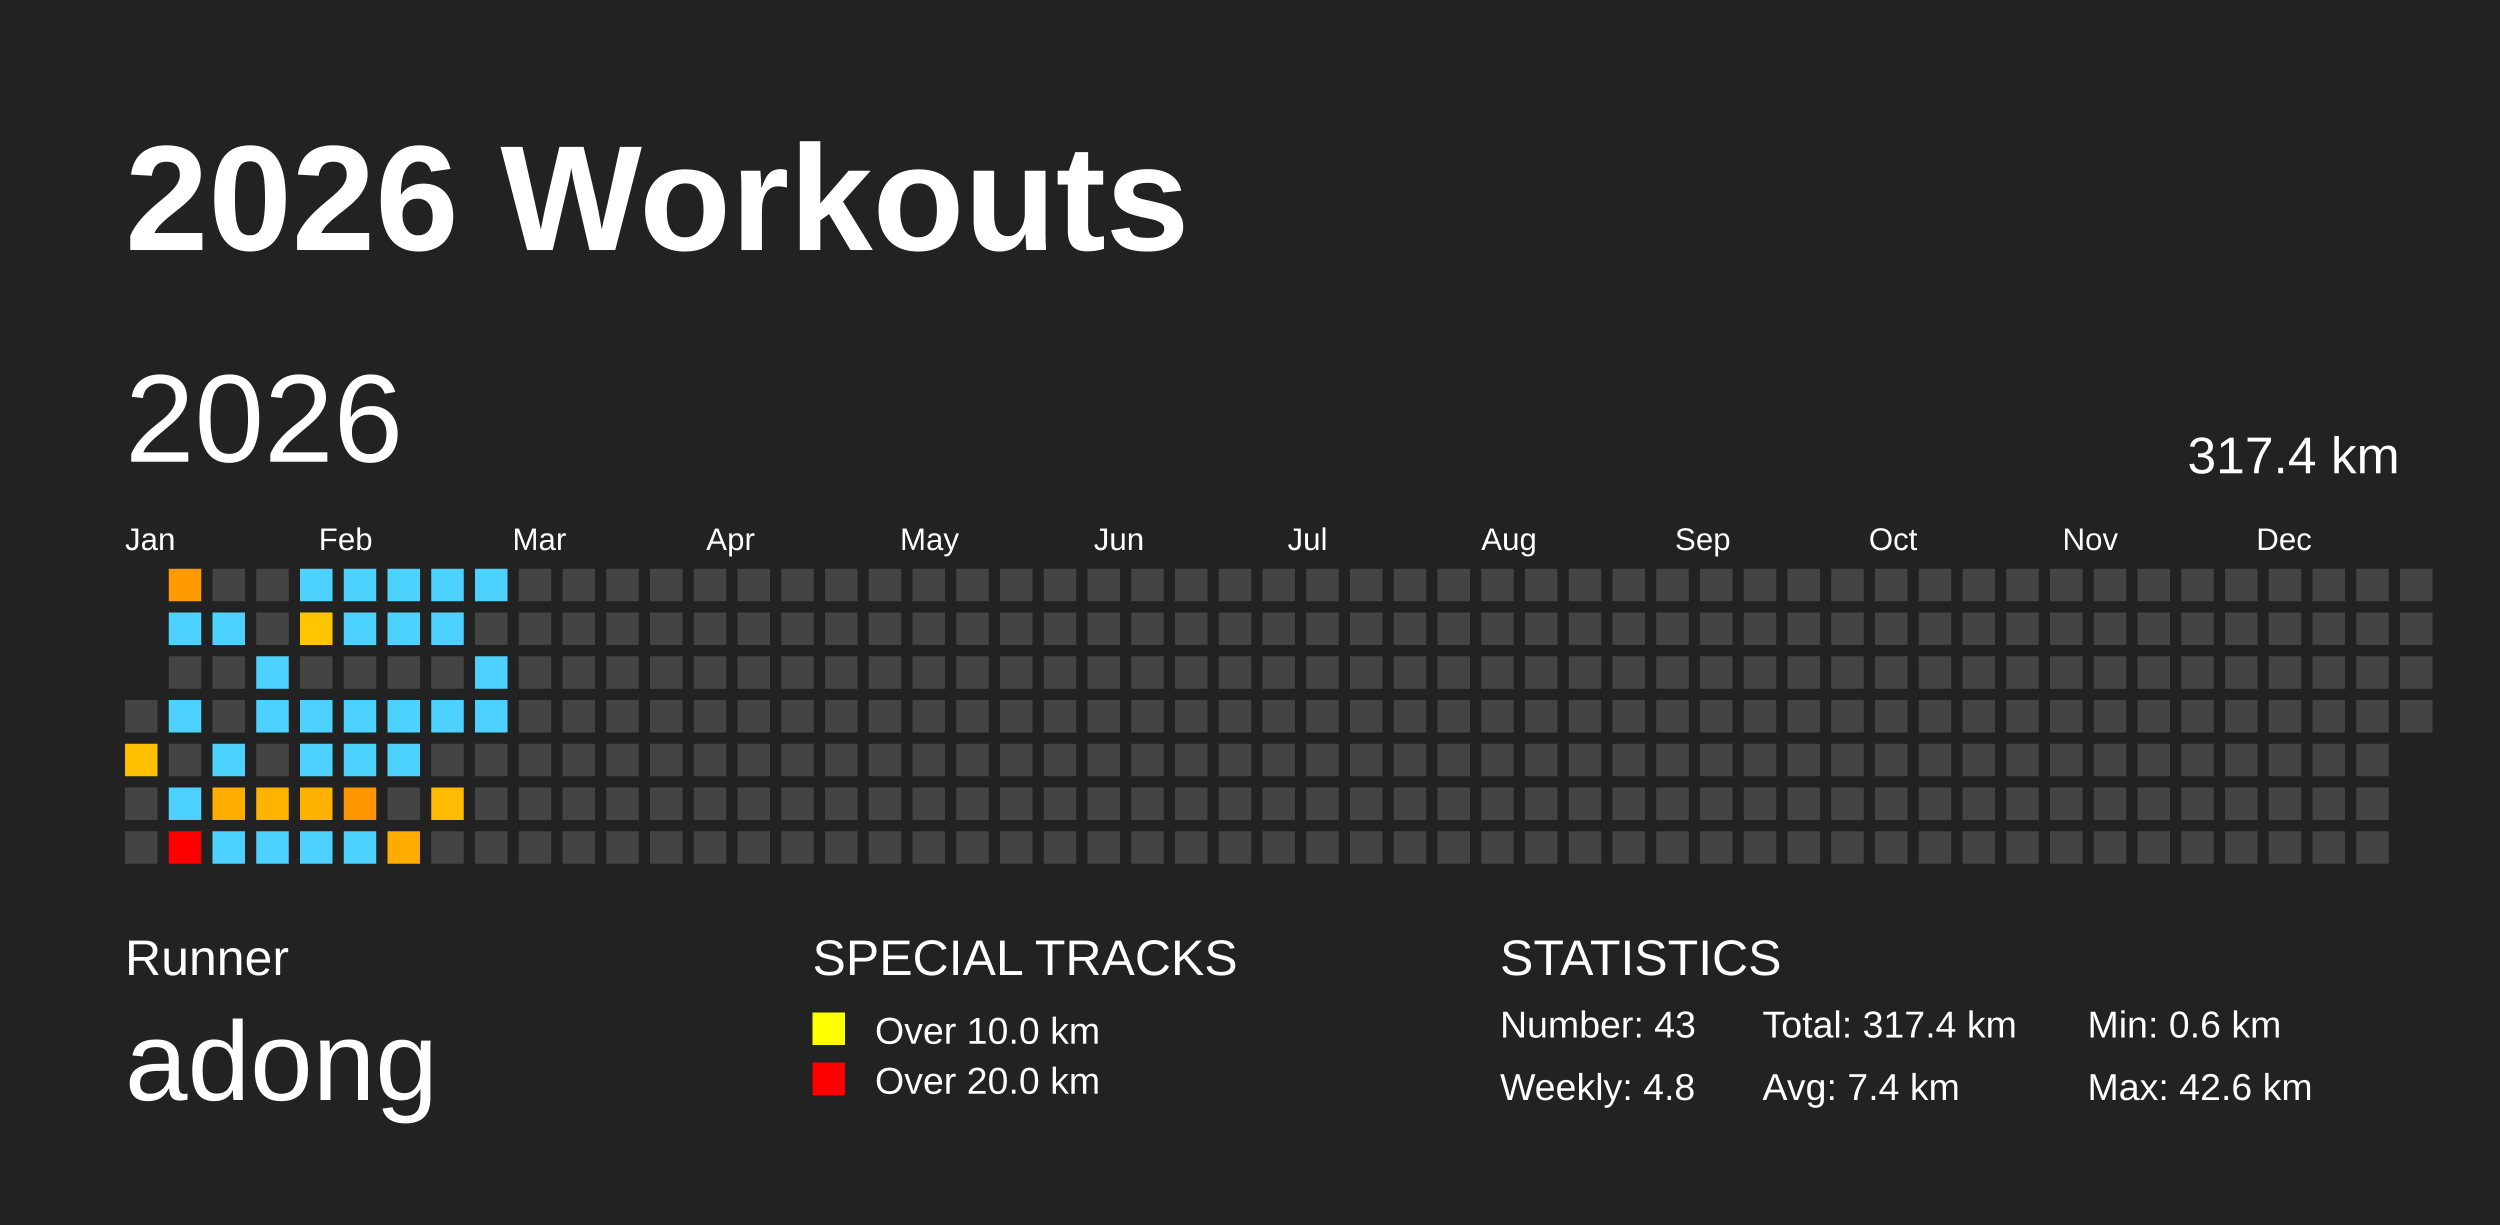
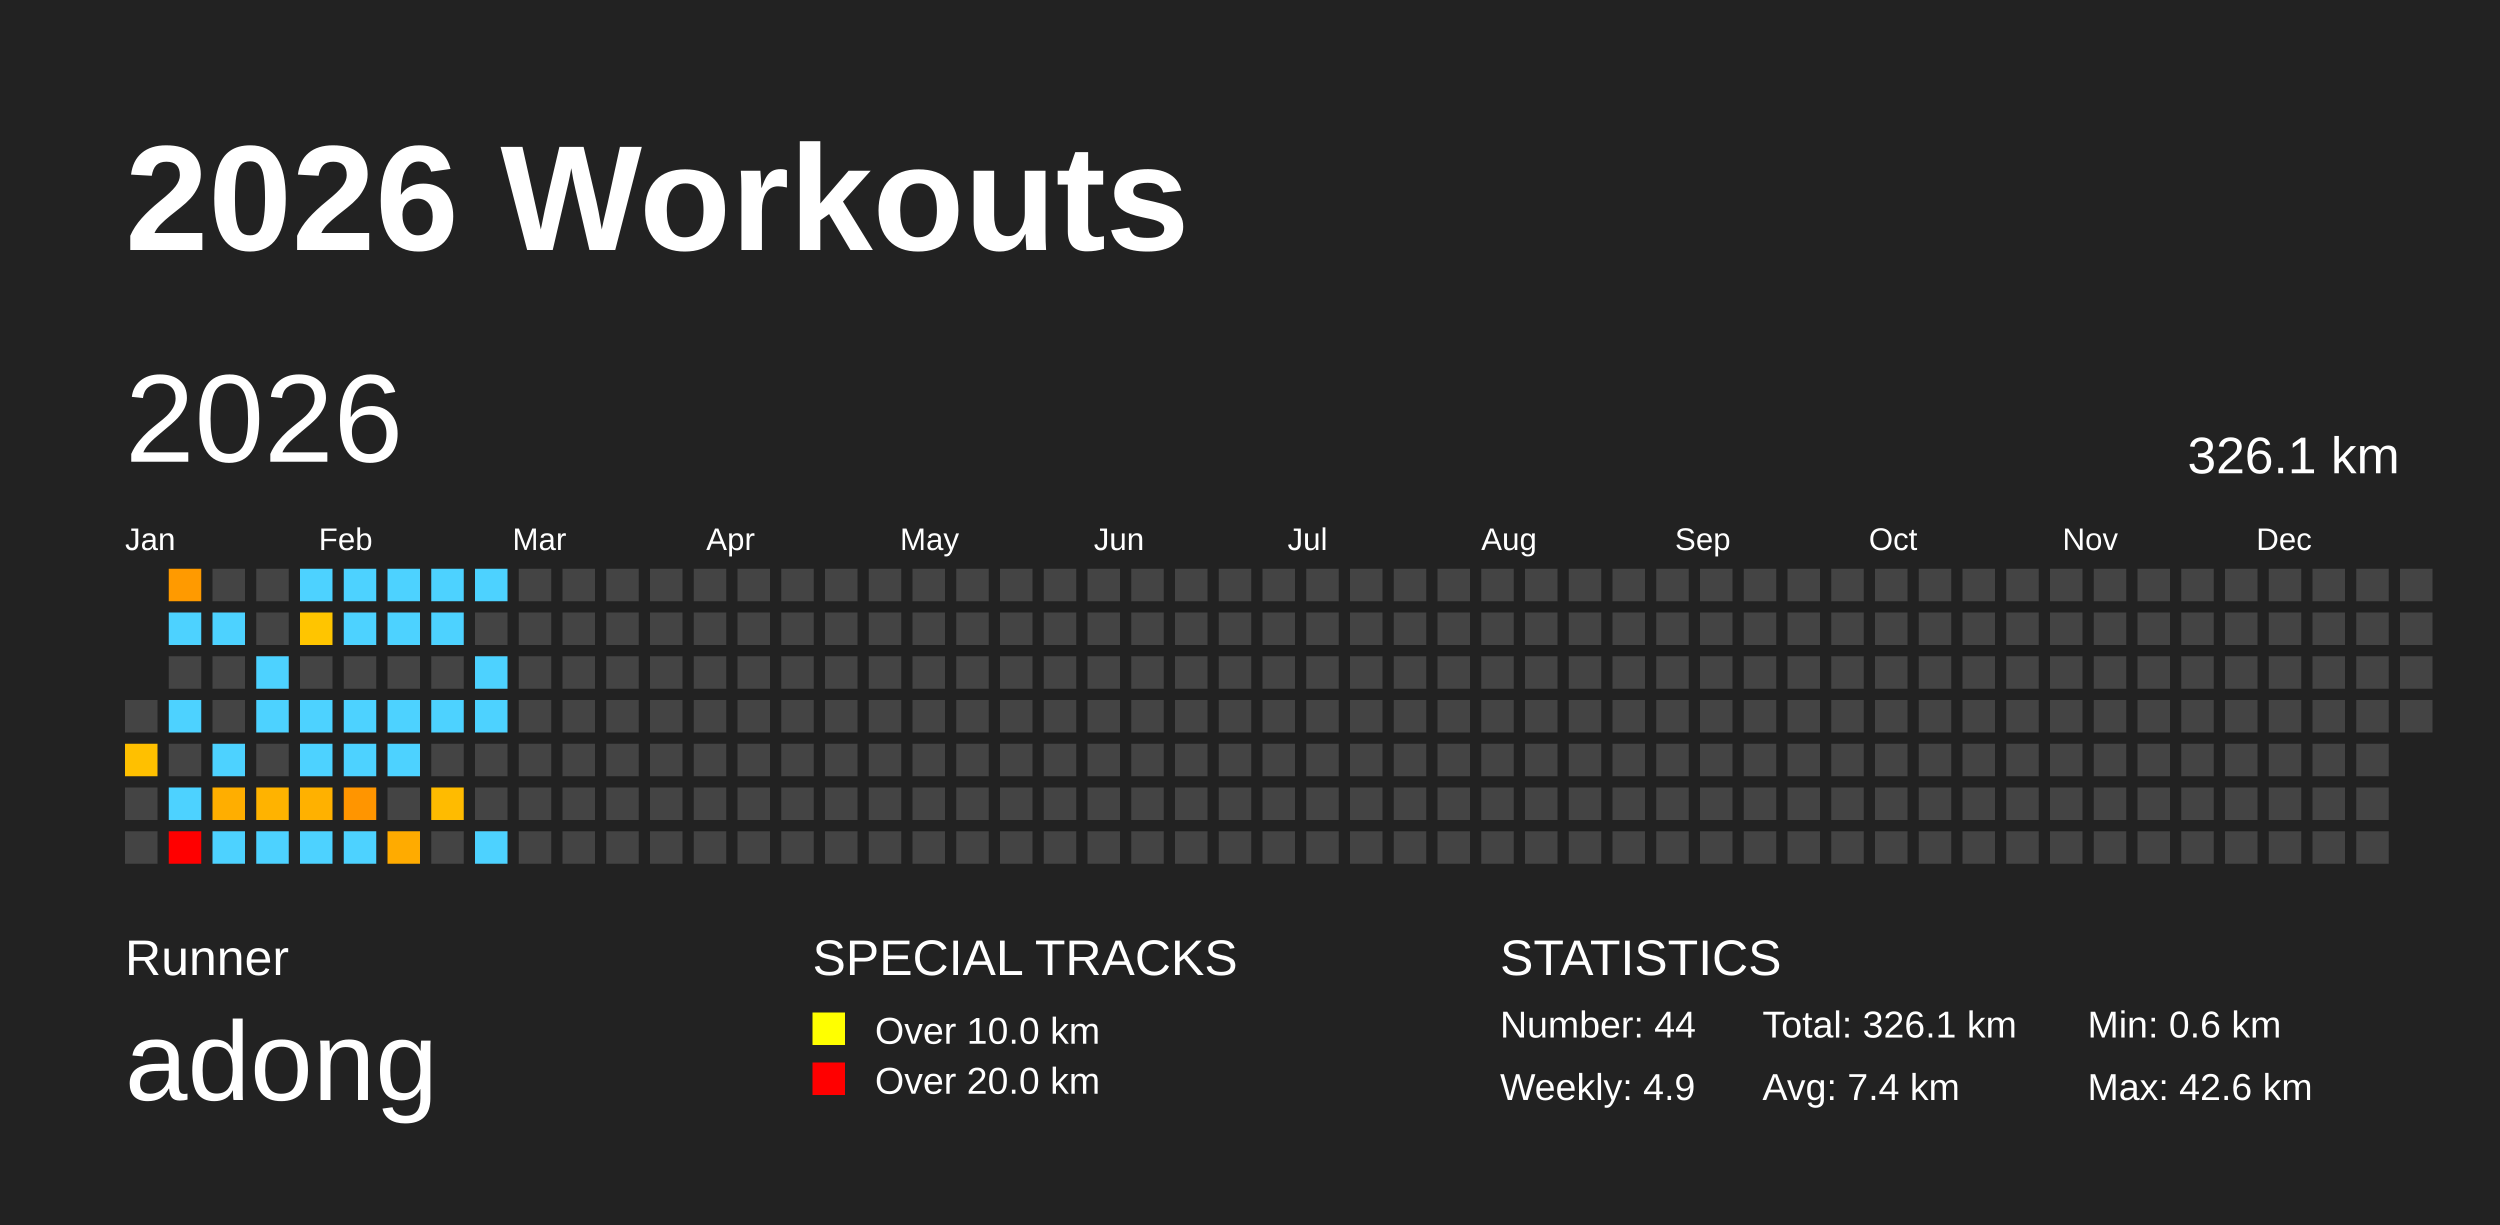
<svg xmlns="http://www.w3.org/2000/svg" baseProfile="full" height="98mm" version="1.1" viewBox="0,0,200,98" width="200mm">
  <defs />
  <rect fill="#222222" height="98" width="200" x="0" y="0" />
  <text fill="#FFFFFF" style="font-size:12px; font-family:Arial; font-weight:bold;" x="10" y="20">2026 Workouts</text>
  <text fill="#FFFFFF" style="font-size:4px; font-family:Arial" x="10" y="78">Runner</text>
  <text fill="#FFFFFF" style="font-size:9px; font-family:Arial" x="10" y="88">adong</text>
  <text fill="#FFFFFF" style="font-size:4px; font-family:Arial" x="65" y="78">SPECIAL TRACKS</text>
  <rect fill="yellow" height="2.6" width="2.6" x="65" y="81" />
  <text fill="#FFFFFF" style="font-size:3px; font-family:Arial" x="70" y="83.5">Over 10.0 km</text>
  <rect fill="red" height="2.6" width="2.6" x="65" y="85" />
  <text fill="#FFFFFF" style="font-size:3px; font-family:Arial" x="70" y="87.5">Over 20.0 km</text>
  <text fill="#FFFFFF" style="font-size:4px; font-family:Arial" x="120" y="78">STATISTICS</text>
-   <text fill="#FFFFFF" style="font-size:3px; font-family:Arial" x="120" y="83">Number: 43</text>
-   <text fill="#FFFFFF" style="font-size:3px; font-family:Arial" x="120" y="88">Weekly: 4.8</text>
-   <text fill="#FFFFFF" style="font-size:3px; font-family:Arial" x="141" y="83">Total: 317.4 km</text>
+   <text fill="#FFFFFF" style="font-size:3px; font-family:Arial" x="120" y="83">Number: 44</text>
+   <text fill="#FFFFFF" style="font-size:3px; font-family:Arial" x="120" y="88">Weekly: 4.9</text>
+   <text fill="#FFFFFF" style="font-size:3px; font-family:Arial" x="141" y="83">Total: 326.1 km</text>
  <text fill="#FFFFFF" style="font-size:3px; font-family:Arial" x="141" y="88">Avg: 7.4 km</text>
  <text fill="#FFFFFF" style="font-size:3px; font-family:Arial" x="167" y="83">Min: 0.6 km</text>
  <text fill="#FFFFFF" style="font-size:3px; font-family:Arial" x="167" y="88">Max: 42.6 km</text>
  <text dominant-baseline="hanging" fill="#FFFFFF" style="font-size:10.0px; font-family:Arial;" x="10" y="30">2026</text>
-   <text dominant-baseline="hanging" fill="#FFFFFF" style="font-size:4.125px; font-family:Arial;" x="175" y="35">317.4 km</text>
+   <text dominant-baseline="hanging" fill="#FFFFFF" style="font-size:4.125px; font-family:Arial;" x="175" y="35">326.1 km</text>
  <text fill="#FFFFFF" style="font-size:2.5px; font-family:Arial" x="10.0" y="44">Jan</text>
  <text fill="#FFFFFF" style="font-size:2.5px; font-family:Arial" x="25.5" y="44">Feb</text>
  <text fill="#FFFFFF" style="font-size:2.5px; font-family:Arial" x="41.0" y="44">Mar</text>
  <text fill="#FFFFFF" style="font-size:2.5px; font-family:Arial" x="56.5" y="44">Apr</text>
  <text fill="#FFFFFF" style="font-size:2.5px; font-family:Arial" x="72.0" y="44">May</text>
  <text fill="#FFFFFF" style="font-size:2.5px; font-family:Arial" x="87.5" y="44">Jun</text>
  <text fill="#FFFFFF" style="font-size:2.5px; font-family:Arial" x="103.0" y="44">Jul</text>
  <text fill="#FFFFFF" style="font-size:2.5px; font-family:Arial" x="118.5" y="44">Aug</text>
  <text fill="#FFFFFF" style="font-size:2.5px; font-family:Arial" x="134.0" y="44">Sep</text>
  <text fill="#FFFFFF" style="font-size:2.5px; font-family:Arial" x="149.5" y="44">Oct</text>
  <text fill="#FFFFFF" style="font-size:2.5px; font-family:Arial" x="165.0" y="44">Nov</text>
  <text fill="#FFFFFF" style="font-size:2.5px; font-family:Arial" x="180.5" y="44">Dec</text>
  <rect fill="#444444" height="2.6" width="2.6" x="10.0" y="56.0" />
  <rect fill="#ffc000" height="2.6" width="2.6" x="10.0" y="59.5" />
  <rect fill="#444444" height="2.6" width="2.6" x="10.0" y="63.0" />
  <rect fill="#444444" height="2.6" width="2.6" x="10.0" y="66.5" />
  <rect fill="#ff9a00" height="2.6" width="2.6" x="13.5" y="45.5" />
  <rect fill="#4dd2ff" height="2.6" width="2.6" x="13.5" y="49.0" />
  <rect fill="#444444" height="2.6" width="2.6" x="13.5" y="52.5" />
  <rect fill="#4dd2ff" height="2.6" width="2.6" x="13.5" y="56.0" />
  <rect fill="#444444" height="2.6" width="2.6" x="13.5" y="59.5" />
  <rect fill="#4dd2ff" height="2.6" width="2.6" x="13.5" y="63.0" />
  <rect fill="red" height="2.6" width="2.6" x="13.5" y="66.5" />
  <rect fill="#444444" height="2.6" width="2.6" x="17.0" y="45.5" />
  <rect fill="#4dd2ff" height="2.6" width="2.6" x="17.0" y="49.0" />
  <rect fill="#444444" height="2.6" width="2.6" x="17.0" y="52.5" />
  <rect fill="#444444" height="2.6" width="2.6" x="17.0" y="56.0" />
  <rect fill="#4dd2ff" height="2.6" width="2.6" x="17.0" y="59.5" />
  <rect fill="#ffae00" height="2.6" width="2.6" x="17.0" y="63.0" />
  <rect fill="#4dd2ff" height="2.6" width="2.6" x="17.0" y="66.5" />
  <rect fill="#444444" height="2.6" width="2.6" x="20.5" y="45.5" />
  <rect fill="#444444" height="2.6" width="2.6" x="20.5" y="49.0" />
  <rect fill="#4dd2ff" height="2.6" width="2.6" x="20.5" y="52.5" />
  <rect fill="#4dd2ff" height="2.6" width="2.6" x="20.5" y="56.0" />
  <rect fill="#444444" height="2.6" width="2.6" x="20.5" y="59.5" />
  <rect fill="#ffb300" height="2.6" width="2.6" x="20.5" y="63.0" />
  <rect fill="#4dd2ff" height="2.6" width="2.6" x="20.5" y="66.5" />
  <rect fill="#4dd2ff" height="2.6" width="2.6" x="24.0" y="45.5" />
  <rect fill="#ffc500" height="2.6" width="2.6" x="24.0" y="49.0" />
  <rect fill="#444444" height="2.6" width="2.6" x="24.0" y="52.5" />
  <rect fill="#4dd2ff" height="2.6" width="2.6" x="24.0" y="56.0" />
  <rect fill="#4dd2ff" height="2.6" width="2.6" x="24.0" y="59.5" />
  <rect fill="#ffb100" height="2.6" width="2.6" x="24.0" y="63.0" />
  <rect fill="#4dd2ff" height="2.6" width="2.6" x="24.0" y="66.5" />
  <rect fill="#4dd2ff" height="2.6" width="2.6" x="27.5" y="45.5" />
  <rect fill="#4dd2ff" height="2.6" width="2.6" x="27.5" y="49.0" />
  <rect fill="#444444" height="2.6" width="2.6" x="27.5" y="52.5" />
  <rect fill="#4dd2ff" height="2.6" width="2.6" x="27.5" y="56.0" />
  <rect fill="#4dd2ff" height="2.6" width="2.6" x="27.5" y="59.5" />
  <rect fill="#ff9500" height="2.6" width="2.6" x="27.5" y="63.0" />
  <rect fill="#4dd2ff" height="2.6" width="2.6" x="27.5" y="66.5" />
  <rect fill="#4dd2ff" height="2.6" width="2.6" x="31.0" y="45.5" />
  <rect fill="#4dd2ff" height="2.6" width="2.6" x="31.0" y="49.0" />
  <rect fill="#444444" height="2.6" width="2.6" x="31.0" y="52.5" />
  <rect fill="#4dd2ff" height="2.6" width="2.6" x="31.0" y="56.0" />
  <rect fill="#4dd2ff" height="2.6" width="2.6" x="31.0" y="59.5" />
  <rect fill="#444444" height="2.6" width="2.6" x="31.0" y="63.0" />
  <rect fill="#ffab00" height="2.6" width="2.6" x="31.0" y="66.5" />
  <rect fill="#4dd2ff" height="2.6" width="2.6" x="34.5" y="45.5" />
  <rect fill="#4dd2ff" height="2.6" width="2.6" x="34.5" y="49.0" />
  <rect fill="#444444" height="2.6" width="2.6" x="34.5" y="52.5" />
  <rect fill="#4dd2ff" height="2.6" width="2.6" x="34.5" y="56.0" />
  <rect fill="#444444" height="2.6" width="2.6" x="34.5" y="59.5" />
  <rect fill="#ffbb00" height="2.6" width="2.6" x="34.5" y="63.0" />
  <rect fill="#444444" height="2.6" width="2.6" x="34.5" y="66.5" />
  <rect fill="#4dd2ff" height="2.6" width="2.6" x="38.0" y="45.5" />
  <rect fill="#444444" height="2.6" width="2.6" x="38.0" y="49.0" />
  <rect fill="#4dd2ff" height="2.6" width="2.6" x="38.0" y="52.5" />
  <rect fill="#4dd2ff" height="2.6" width="2.6" x="38.0" y="56.0" />
  <rect fill="#444444" height="2.6" width="2.6" x="38.0" y="59.5" />
  <rect fill="#444444" height="2.6" width="2.6" x="38.0" y="63.0" />
-   <rect fill="#444444" height="2.6" width="2.6" x="38.0" y="66.5" />
+   <rect fill="#4dd2ff" height="2.6" width="2.6" x="38.0" y="66.5" />
  <rect fill="#444444" height="2.6" width="2.6" x="41.5" y="45.5" />
  <rect fill="#444444" height="2.6" width="2.6" x="41.5" y="49.0" />
  <rect fill="#444444" height="2.6" width="2.6" x="41.5" y="52.5" />
  <rect fill="#444444" height="2.6" width="2.6" x="41.5" y="56.0" />
  <rect fill="#444444" height="2.6" width="2.6" x="41.5" y="59.5" />
  <rect fill="#444444" height="2.6" width="2.6" x="41.5" y="63.0" />
  <rect fill="#444444" height="2.6" width="2.6" x="41.5" y="66.5" />
  <rect fill="#444444" height="2.6" width="2.6" x="45.0" y="45.5" />
  <rect fill="#444444" height="2.6" width="2.6" x="45.0" y="49.0" />
  <rect fill="#444444" height="2.6" width="2.6" x="45.0" y="52.5" />
  <rect fill="#444444" height="2.6" width="2.6" x="45.0" y="56.0" />
  <rect fill="#444444" height="2.6" width="2.6" x="45.0" y="59.5" />
  <rect fill="#444444" height="2.6" width="2.6" x="45.0" y="63.0" />
  <rect fill="#444444" height="2.6" width="2.6" x="45.0" y="66.5" />
  <rect fill="#444444" height="2.6" width="2.6" x="48.5" y="45.5" />
  <rect fill="#444444" height="2.6" width="2.6" x="48.5" y="49.0" />
  <rect fill="#444444" height="2.6" width="2.6" x="48.5" y="52.5" />
  <rect fill="#444444" height="2.6" width="2.6" x="48.5" y="56.0" />
  <rect fill="#444444" height="2.6" width="2.6" x="48.5" y="59.5" />
  <rect fill="#444444" height="2.6" width="2.6" x="48.5" y="63.0" />
  <rect fill="#444444" height="2.6" width="2.6" x="48.5" y="66.5" />
  <rect fill="#444444" height="2.6" width="2.6" x="52.0" y="45.5" />
  <rect fill="#444444" height="2.6" width="2.6" x="52.0" y="49.0" />
  <rect fill="#444444" height="2.6" width="2.6" x="52.0" y="52.5" />
  <rect fill="#444444" height="2.6" width="2.6" x="52.0" y="56.0" />
  <rect fill="#444444" height="2.6" width="2.6" x="52.0" y="59.5" />
  <rect fill="#444444" height="2.6" width="2.6" x="52.0" y="63.0" />
  <rect fill="#444444" height="2.6" width="2.6" x="52.0" y="66.5" />
  <rect fill="#444444" height="2.6" width="2.6" x="55.5" y="45.5" />
  <rect fill="#444444" height="2.6" width="2.6" x="55.5" y="49.0" />
  <rect fill="#444444" height="2.6" width="2.6" x="55.5" y="52.5" />
  <rect fill="#444444" height="2.6" width="2.6" x="55.5" y="56.0" />
  <rect fill="#444444" height="2.6" width="2.6" x="55.5" y="59.5" />
  <rect fill="#444444" height="2.6" width="2.6" x="55.5" y="63.0" />
  <rect fill="#444444" height="2.6" width="2.6" x="55.5" y="66.5" />
  <rect fill="#444444" height="2.6" width="2.6" x="59.0" y="45.5" />
  <rect fill="#444444" height="2.6" width="2.6" x="59.0" y="49.0" />
  <rect fill="#444444" height="2.6" width="2.6" x="59.0" y="52.5" />
  <rect fill="#444444" height="2.6" width="2.6" x="59.0" y="56.0" />
  <rect fill="#444444" height="2.6" width="2.6" x="59.0" y="59.5" />
  <rect fill="#444444" height="2.6" width="2.6" x="59.0" y="63.0" />
  <rect fill="#444444" height="2.6" width="2.6" x="59.0" y="66.5" />
  <rect fill="#444444" height="2.6" width="2.6" x="62.5" y="45.5" />
  <rect fill="#444444" height="2.6" width="2.6" x="62.5" y="49.0" />
  <rect fill="#444444" height="2.6" width="2.6" x="62.5" y="52.5" />
  <rect fill="#444444" height="2.6" width="2.6" x="62.5" y="56.0" />
  <rect fill="#444444" height="2.6" width="2.6" x="62.5" y="59.5" />
  <rect fill="#444444" height="2.6" width="2.6" x="62.5" y="63.0" />
  <rect fill="#444444" height="2.6" width="2.6" x="62.5" y="66.5" />
  <rect fill="#444444" height="2.6" width="2.6" x="66.0" y="45.5" />
  <rect fill="#444444" height="2.6" width="2.6" x="66.0" y="49.0" />
  <rect fill="#444444" height="2.6" width="2.6" x="66.0" y="52.5" />
  <rect fill="#444444" height="2.6" width="2.6" x="66.0" y="56.0" />
  <rect fill="#444444" height="2.6" width="2.6" x="66.0" y="59.5" />
  <rect fill="#444444" height="2.6" width="2.6" x="66.0" y="63.0" />
  <rect fill="#444444" height="2.6" width="2.6" x="66.0" y="66.5" />
  <rect fill="#444444" height="2.6" width="2.6" x="69.5" y="45.5" />
  <rect fill="#444444" height="2.6" width="2.6" x="69.5" y="49.0" />
  <rect fill="#444444" height="2.6" width="2.6" x="69.5" y="52.5" />
  <rect fill="#444444" height="2.6" width="2.6" x="69.5" y="56.0" />
  <rect fill="#444444" height="2.6" width="2.6" x="69.5" y="59.5" />
  <rect fill="#444444" height="2.6" width="2.6" x="69.5" y="63.0" />
  <rect fill="#444444" height="2.6" width="2.6" x="69.5" y="66.5" />
  <rect fill="#444444" height="2.6" width="2.6" x="73.0" y="45.5" />
  <rect fill="#444444" height="2.6" width="2.6" x="73.0" y="49.0" />
  <rect fill="#444444" height="2.6" width="2.6" x="73.0" y="52.5" />
  <rect fill="#444444" height="2.6" width="2.6" x="73.0" y="56.0" />
  <rect fill="#444444" height="2.6" width="2.6" x="73.0" y="59.5" />
  <rect fill="#444444" height="2.6" width="2.6" x="73.0" y="63.0" />
  <rect fill="#444444" height="2.6" width="2.6" x="73.0" y="66.5" />
  <rect fill="#444444" height="2.6" width="2.6" x="76.5" y="45.5" />
  <rect fill="#444444" height="2.6" width="2.6" x="76.5" y="49.0" />
  <rect fill="#444444" height="2.6" width="2.6" x="76.5" y="52.5" />
  <rect fill="#444444" height="2.6" width="2.6" x="76.5" y="56.0" />
  <rect fill="#444444" height="2.6" width="2.6" x="76.5" y="59.5" />
  <rect fill="#444444" height="2.6" width="2.6" x="76.5" y="63.0" />
  <rect fill="#444444" height="2.6" width="2.6" x="76.5" y="66.5" />
  <rect fill="#444444" height="2.6" width="2.6" x="80.0" y="45.5" />
  <rect fill="#444444" height="2.6" width="2.6" x="80.0" y="49.0" />
  <rect fill="#444444" height="2.6" width="2.6" x="80.0" y="52.5" />
  <rect fill="#444444" height="2.6" width="2.6" x="80.0" y="56.0" />
  <rect fill="#444444" height="2.6" width="2.6" x="80.0" y="59.5" />
  <rect fill="#444444" height="2.6" width="2.6" x="80.0" y="63.0" />
  <rect fill="#444444" height="2.6" width="2.6" x="80.0" y="66.5" />
  <rect fill="#444444" height="2.6" width="2.6" x="83.5" y="45.5" />
  <rect fill="#444444" height="2.6" width="2.6" x="83.5" y="49.0" />
  <rect fill="#444444" height="2.6" width="2.6" x="83.5" y="52.5" />
  <rect fill="#444444" height="2.6" width="2.6" x="83.5" y="56.0" />
  <rect fill="#444444" height="2.6" width="2.6" x="83.5" y="59.5" />
  <rect fill="#444444" height="2.6" width="2.6" x="83.5" y="63.0" />
  <rect fill="#444444" height="2.6" width="2.6" x="83.5" y="66.5" />
  <rect fill="#444444" height="2.6" width="2.6" x="87.0" y="45.5" />
  <rect fill="#444444" height="2.6" width="2.6" x="87.0" y="49.0" />
  <rect fill="#444444" height="2.6" width="2.6" x="87.0" y="52.5" />
  <rect fill="#444444" height="2.6" width="2.6" x="87.0" y="56.0" />
  <rect fill="#444444" height="2.6" width="2.6" x="87.0" y="59.5" />
  <rect fill="#444444" height="2.6" width="2.6" x="87.0" y="63.0" />
  <rect fill="#444444" height="2.6" width="2.6" x="87.0" y="66.5" />
  <rect fill="#444444" height="2.6" width="2.6" x="90.5" y="45.5" />
  <rect fill="#444444" height="2.6" width="2.6" x="90.5" y="49.0" />
  <rect fill="#444444" height="2.6" width="2.6" x="90.5" y="52.5" />
  <rect fill="#444444" height="2.6" width="2.6" x="90.5" y="56.0" />
  <rect fill="#444444" height="2.6" width="2.6" x="90.5" y="59.5" />
  <rect fill="#444444" height="2.6" width="2.6" x="90.5" y="63.0" />
  <rect fill="#444444" height="2.6" width="2.6" x="90.5" y="66.5" />
  <rect fill="#444444" height="2.6" width="2.6" x="94.0" y="45.5" />
  <rect fill="#444444" height="2.6" width="2.6" x="94.0" y="49.0" />
  <rect fill="#444444" height="2.6" width="2.6" x="94.0" y="52.5" />
  <rect fill="#444444" height="2.6" width="2.6" x="94.0" y="56.0" />
  <rect fill="#444444" height="2.6" width="2.6" x="94.0" y="59.5" />
  <rect fill="#444444" height="2.6" width="2.6" x="94.0" y="63.0" />
  <rect fill="#444444" height="2.6" width="2.6" x="94.0" y="66.5" />
  <rect fill="#444444" height="2.6" width="2.6" x="97.5" y="45.5" />
  <rect fill="#444444" height="2.6" width="2.6" x="97.5" y="49.0" />
  <rect fill="#444444" height="2.6" width="2.6" x="97.5" y="52.5" />
  <rect fill="#444444" height="2.6" width="2.6" x="97.5" y="56.0" />
  <rect fill="#444444" height="2.6" width="2.6" x="97.5" y="59.5" />
  <rect fill="#444444" height="2.6" width="2.6" x="97.5" y="63.0" />
  <rect fill="#444444" height="2.6" width="2.6" x="97.5" y="66.5" />
  <rect fill="#444444" height="2.6" width="2.6" x="101.0" y="45.5" />
  <rect fill="#444444" height="2.6" width="2.6" x="101.0" y="49.0" />
  <rect fill="#444444" height="2.6" width="2.6" x="101.0" y="52.5" />
  <rect fill="#444444" height="2.6" width="2.6" x="101.0" y="56.0" />
  <rect fill="#444444" height="2.6" width="2.6" x="101.0" y="59.5" />
  <rect fill="#444444" height="2.6" width="2.6" x="101.0" y="63.0" />
  <rect fill="#444444" height="2.6" width="2.6" x="101.0" y="66.5" />
  <rect fill="#444444" height="2.6" width="2.6" x="104.5" y="45.5" />
  <rect fill="#444444" height="2.6" width="2.6" x="104.5" y="49.0" />
  <rect fill="#444444" height="2.6" width="2.6" x="104.5" y="52.5" />
  <rect fill="#444444" height="2.6" width="2.6" x="104.5" y="56.0" />
  <rect fill="#444444" height="2.6" width="2.6" x="104.5" y="59.5" />
  <rect fill="#444444" height="2.6" width="2.6" x="104.5" y="63.0" />
  <rect fill="#444444" height="2.6" width="2.6" x="104.5" y="66.5" />
  <rect fill="#444444" height="2.6" width="2.6" x="108.0" y="45.5" />
  <rect fill="#444444" height="2.6" width="2.6" x="108.0" y="49.0" />
  <rect fill="#444444" height="2.6" width="2.6" x="108.0" y="52.5" />
  <rect fill="#444444" height="2.6" width="2.6" x="108.0" y="56.0" />
  <rect fill="#444444" height="2.6" width="2.6" x="108.0" y="59.5" />
  <rect fill="#444444" height="2.6" width="2.6" x="108.0" y="63.0" />
  <rect fill="#444444" height="2.6" width="2.6" x="108.0" y="66.5" />
  <rect fill="#444444" height="2.6" width="2.6" x="111.5" y="45.5" />
  <rect fill="#444444" height="2.6" width="2.6" x="111.5" y="49.0" />
  <rect fill="#444444" height="2.6" width="2.6" x="111.5" y="52.5" />
  <rect fill="#444444" height="2.6" width="2.6" x="111.5" y="56.0" />
  <rect fill="#444444" height="2.6" width="2.6" x="111.5" y="59.5" />
  <rect fill="#444444" height="2.6" width="2.6" x="111.5" y="63.0" />
  <rect fill="#444444" height="2.6" width="2.6" x="111.5" y="66.5" />
  <rect fill="#444444" height="2.6" width="2.6" x="115.0" y="45.5" />
  <rect fill="#444444" height="2.6" width="2.6" x="115.0" y="49.0" />
  <rect fill="#444444" height="2.6" width="2.6" x="115.0" y="52.5" />
  <rect fill="#444444" height="2.6" width="2.6" x="115.0" y="56.0" />
  <rect fill="#444444" height="2.6" width="2.6" x="115.0" y="59.5" />
  <rect fill="#444444" height="2.6" width="2.6" x="115.0" y="63.0" />
  <rect fill="#444444" height="2.6" width="2.6" x="115.0" y="66.5" />
  <rect fill="#444444" height="2.6" width="2.6" x="118.5" y="45.5" />
  <rect fill="#444444" height="2.6" width="2.6" x="118.5" y="49.0" />
  <rect fill="#444444" height="2.6" width="2.6" x="118.5" y="52.5" />
  <rect fill="#444444" height="2.6" width="2.6" x="118.5" y="56.0" />
  <rect fill="#444444" height="2.6" width="2.6" x="118.5" y="59.5" />
  <rect fill="#444444" height="2.6" width="2.6" x="118.5" y="63.0" />
  <rect fill="#444444" height="2.6" width="2.6" x="118.5" y="66.5" />
  <rect fill="#444444" height="2.6" width="2.6" x="122.0" y="45.5" />
  <rect fill="#444444" height="2.6" width="2.6" x="122.0" y="49.0" />
  <rect fill="#444444" height="2.6" width="2.6" x="122.0" y="52.5" />
  <rect fill="#444444" height="2.6" width="2.6" x="122.0" y="56.0" />
  <rect fill="#444444" height="2.6" width="2.6" x="122.0" y="59.5" />
  <rect fill="#444444" height="2.6" width="2.6" x="122.0" y="63.0" />
  <rect fill="#444444" height="2.6" width="2.6" x="122.0" y="66.5" />
  <rect fill="#444444" height="2.6" width="2.6" x="125.5" y="45.5" />
  <rect fill="#444444" height="2.6" width="2.6" x="125.5" y="49.0" />
  <rect fill="#444444" height="2.6" width="2.6" x="125.5" y="52.5" />
  <rect fill="#444444" height="2.6" width="2.6" x="125.5" y="56.0" />
  <rect fill="#444444" height="2.6" width="2.6" x="125.5" y="59.5" />
  <rect fill="#444444" height="2.6" width="2.6" x="125.5" y="63.0" />
  <rect fill="#444444" height="2.6" width="2.6" x="125.5" y="66.5" />
  <rect fill="#444444" height="2.6" width="2.6" x="129.0" y="45.5" />
  <rect fill="#444444" height="2.6" width="2.6" x="129.0" y="49.0" />
  <rect fill="#444444" height="2.6" width="2.6" x="129.0" y="52.5" />
  <rect fill="#444444" height="2.6" width="2.6" x="129.0" y="56.0" />
  <rect fill="#444444" height="2.6" width="2.6" x="129.0" y="59.5" />
  <rect fill="#444444" height="2.6" width="2.6" x="129.0" y="63.0" />
  <rect fill="#444444" height="2.6" width="2.6" x="129.0" y="66.5" />
  <rect fill="#444444" height="2.6" width="2.6" x="132.5" y="45.5" />
  <rect fill="#444444" height="2.6" width="2.6" x="132.5" y="49.0" />
  <rect fill="#444444" height="2.6" width="2.6" x="132.5" y="52.5" />
  <rect fill="#444444" height="2.6" width="2.6" x="132.5" y="56.0" />
  <rect fill="#444444" height="2.6" width="2.6" x="132.5" y="59.5" />
  <rect fill="#444444" height="2.6" width="2.6" x="132.5" y="63.0" />
  <rect fill="#444444" height="2.6" width="2.6" x="132.5" y="66.5" />
  <rect fill="#444444" height="2.6" width="2.6" x="136.0" y="45.5" />
  <rect fill="#444444" height="2.6" width="2.6" x="136.0" y="49.0" />
  <rect fill="#444444" height="2.6" width="2.6" x="136.0" y="52.5" />
  <rect fill="#444444" height="2.6" width="2.6" x="136.0" y="56.0" />
  <rect fill="#444444" height="2.6" width="2.6" x="136.0" y="59.5" />
  <rect fill="#444444" height="2.6" width="2.6" x="136.0" y="63.0" />
  <rect fill="#444444" height="2.6" width="2.6" x="136.0" y="66.5" />
  <rect fill="#444444" height="2.6" width="2.6" x="139.5" y="45.5" />
  <rect fill="#444444" height="2.6" width="2.6" x="139.5" y="49.0" />
  <rect fill="#444444" height="2.6" width="2.6" x="139.5" y="52.5" />
  <rect fill="#444444" height="2.6" width="2.6" x="139.5" y="56.0" />
  <rect fill="#444444" height="2.6" width="2.6" x="139.5" y="59.5" />
  <rect fill="#444444" height="2.6" width="2.6" x="139.5" y="63.0" />
  <rect fill="#444444" height="2.6" width="2.6" x="139.5" y="66.5" />
  <rect fill="#444444" height="2.6" width="2.6" x="143.0" y="45.5" />
  <rect fill="#444444" height="2.6" width="2.6" x="143.0" y="49.0" />
  <rect fill="#444444" height="2.6" width="2.6" x="143.0" y="52.5" />
  <rect fill="#444444" height="2.6" width="2.6" x="143.0" y="56.0" />
  <rect fill="#444444" height="2.6" width="2.6" x="143.0" y="59.5" />
  <rect fill="#444444" height="2.6" width="2.6" x="143.0" y="63.0" />
  <rect fill="#444444" height="2.6" width="2.6" x="143.0" y="66.5" />
  <rect fill="#444444" height="2.6" width="2.6" x="146.5" y="45.5" />
  <rect fill="#444444" height="2.6" width="2.6" x="146.5" y="49.0" />
  <rect fill="#444444" height="2.6" width="2.6" x="146.5" y="52.5" />
  <rect fill="#444444" height="2.6" width="2.6" x="146.5" y="56.0" />
  <rect fill="#444444" height="2.6" width="2.6" x="146.5" y="59.5" />
  <rect fill="#444444" height="2.6" width="2.6" x="146.5" y="63.0" />
  <rect fill="#444444" height="2.6" width="2.6" x="146.5" y="66.5" />
  <rect fill="#444444" height="2.6" width="2.6" x="150.0" y="45.5" />
  <rect fill="#444444" height="2.6" width="2.6" x="150.0" y="49.0" />
  <rect fill="#444444" height="2.6" width="2.6" x="150.0" y="52.5" />
  <rect fill="#444444" height="2.6" width="2.6" x="150.0" y="56.0" />
  <rect fill="#444444" height="2.6" width="2.6" x="150.0" y="59.5" />
  <rect fill="#444444" height="2.6" width="2.6" x="150.0" y="63.0" />
  <rect fill="#444444" height="2.6" width="2.6" x="150.0" y="66.5" />
  <rect fill="#444444" height="2.6" width="2.6" x="153.5" y="45.5" />
  <rect fill="#444444" height="2.6" width="2.6" x="153.5" y="49.0" />
  <rect fill="#444444" height="2.6" width="2.6" x="153.5" y="52.5" />
  <rect fill="#444444" height="2.6" width="2.6" x="153.5" y="56.0" />
  <rect fill="#444444" height="2.6" width="2.6" x="153.5" y="59.5" />
  <rect fill="#444444" height="2.6" width="2.6" x="153.5" y="63.0" />
  <rect fill="#444444" height="2.6" width="2.6" x="153.5" y="66.5" />
  <rect fill="#444444" height="2.6" width="2.6" x="157.0" y="45.5" />
  <rect fill="#444444" height="2.6" width="2.6" x="157.0" y="49.0" />
  <rect fill="#444444" height="2.6" width="2.6" x="157.0" y="52.5" />
  <rect fill="#444444" height="2.6" width="2.6" x="157.0" y="56.0" />
  <rect fill="#444444" height="2.6" width="2.6" x="157.0" y="59.5" />
  <rect fill="#444444" height="2.6" width="2.6" x="157.0" y="63.0" />
  <rect fill="#444444" height="2.6" width="2.6" x="157.0" y="66.5" />
  <rect fill="#444444" height="2.6" width="2.6" x="160.5" y="45.5" />
  <rect fill="#444444" height="2.6" width="2.6" x="160.5" y="49.0" />
  <rect fill="#444444" height="2.6" width="2.6" x="160.5" y="52.5" />
  <rect fill="#444444" height="2.6" width="2.6" x="160.5" y="56.0" />
  <rect fill="#444444" height="2.6" width="2.6" x="160.5" y="59.5" />
  <rect fill="#444444" height="2.6" width="2.6" x="160.5" y="63.0" />
  <rect fill="#444444" height="2.6" width="2.6" x="160.5" y="66.5" />
  <rect fill="#444444" height="2.6" width="2.6" x="164.0" y="45.5" />
  <rect fill="#444444" height="2.6" width="2.6" x="164.0" y="49.0" />
  <rect fill="#444444" height="2.6" width="2.6" x="164.0" y="52.5" />
  <rect fill="#444444" height="2.6" width="2.6" x="164.0" y="56.0" />
  <rect fill="#444444" height="2.6" width="2.6" x="164.0" y="59.5" />
  <rect fill="#444444" height="2.6" width="2.6" x="164.0" y="63.0" />
  <rect fill="#444444" height="2.6" width="2.6" x="164.0" y="66.5" />
  <rect fill="#444444" height="2.6" width="2.6" x="167.5" y="45.5" />
  <rect fill="#444444" height="2.6" width="2.6" x="167.5" y="49.0" />
  <rect fill="#444444" height="2.6" width="2.6" x="167.5" y="52.5" />
  <rect fill="#444444" height="2.6" width="2.6" x="167.5" y="56.0" />
  <rect fill="#444444" height="2.6" width="2.6" x="167.5" y="59.5" />
  <rect fill="#444444" height="2.6" width="2.6" x="167.5" y="63.0" />
  <rect fill="#444444" height="2.6" width="2.6" x="167.5" y="66.5" />
  <rect fill="#444444" height="2.6" width="2.6" x="171.0" y="45.5" />
  <rect fill="#444444" height="2.6" width="2.6" x="171.0" y="49.0" />
  <rect fill="#444444" height="2.6" width="2.6" x="171.0" y="52.5" />
  <rect fill="#444444" height="2.6" width="2.6" x="171.0" y="56.0" />
  <rect fill="#444444" height="2.6" width="2.6" x="171.0" y="59.5" />
  <rect fill="#444444" height="2.6" width="2.6" x="171.0" y="63.0" />
  <rect fill="#444444" height="2.6" width="2.6" x="171.0" y="66.5" />
  <rect fill="#444444" height="2.6" width="2.6" x="174.5" y="45.5" />
  <rect fill="#444444" height="2.6" width="2.6" x="174.5" y="49.0" />
  <rect fill="#444444" height="2.6" width="2.6" x="174.5" y="52.5" />
  <rect fill="#444444" height="2.6" width="2.6" x="174.5" y="56.0" />
  <rect fill="#444444" height="2.6" width="2.6" x="174.5" y="59.5" />
  <rect fill="#444444" height="2.6" width="2.6" x="174.5" y="63.0" />
  <rect fill="#444444" height="2.6" width="2.6" x="174.5" y="66.5" />
  <rect fill="#444444" height="2.6" width="2.6" x="178.0" y="45.5" />
  <rect fill="#444444" height="2.6" width="2.6" x="178.0" y="49.0" />
  <rect fill="#444444" height="2.6" width="2.6" x="178.0" y="52.5" />
  <rect fill="#444444" height="2.6" width="2.6" x="178.0" y="56.0" />
  <rect fill="#444444" height="2.6" width="2.6" x="178.0" y="59.5" />
  <rect fill="#444444" height="2.6" width="2.6" x="178.0" y="63.0" />
  <rect fill="#444444" height="2.6" width="2.6" x="178.0" y="66.5" />
  <rect fill="#444444" height="2.6" width="2.6" x="181.5" y="45.5" />
  <rect fill="#444444" height="2.6" width="2.6" x="181.5" y="49.0" />
  <rect fill="#444444" height="2.6" width="2.6" x="181.5" y="52.5" />
  <rect fill="#444444" height="2.6" width="2.6" x="181.5" y="56.0" />
  <rect fill="#444444" height="2.6" width="2.6" x="181.5" y="59.5" />
  <rect fill="#444444" height="2.6" width="2.6" x="181.5" y="63.0" />
  <rect fill="#444444" height="2.6" width="2.6" x="181.5" y="66.5" />
  <rect fill="#444444" height="2.6" width="2.6" x="185.0" y="45.5" />
  <rect fill="#444444" height="2.6" width="2.6" x="185.0" y="49.0" />
  <rect fill="#444444" height="2.6" width="2.6" x="185.0" y="52.5" />
  <rect fill="#444444" height="2.6" width="2.6" x="185.0" y="56.0" />
  <rect fill="#444444" height="2.6" width="2.6" x="185.0" y="59.5" />
  <rect fill="#444444" height="2.6" width="2.6" x="185.0" y="63.0" />
  <rect fill="#444444" height="2.6" width="2.6" x="185.0" y="66.5" />
  <rect fill="#444444" height="2.6" width="2.6" x="188.5" y="45.5" />
  <rect fill="#444444" height="2.6" width="2.6" x="188.5" y="49.0" />
  <rect fill="#444444" height="2.6" width="2.6" x="188.5" y="52.5" />
  <rect fill="#444444" height="2.6" width="2.6" x="188.5" y="56.0" />
  <rect fill="#444444" height="2.6" width="2.6" x="188.5" y="59.5" />
  <rect fill="#444444" height="2.6" width="2.6" x="188.5" y="63.0" />
  <rect fill="#444444" height="2.6" width="2.6" x="188.5" y="66.5" />
  <rect fill="#444444" height="2.6" width="2.6" x="192.0" y="45.5" />
  <rect fill="#444444" height="2.6" width="2.6" x="192.0" y="49.0" />
  <rect fill="#444444" height="2.6" width="2.6" x="192.0" y="52.5" />
  <rect fill="#444444" height="2.6" width="2.6" x="192.0" y="56.0" />
</svg>
